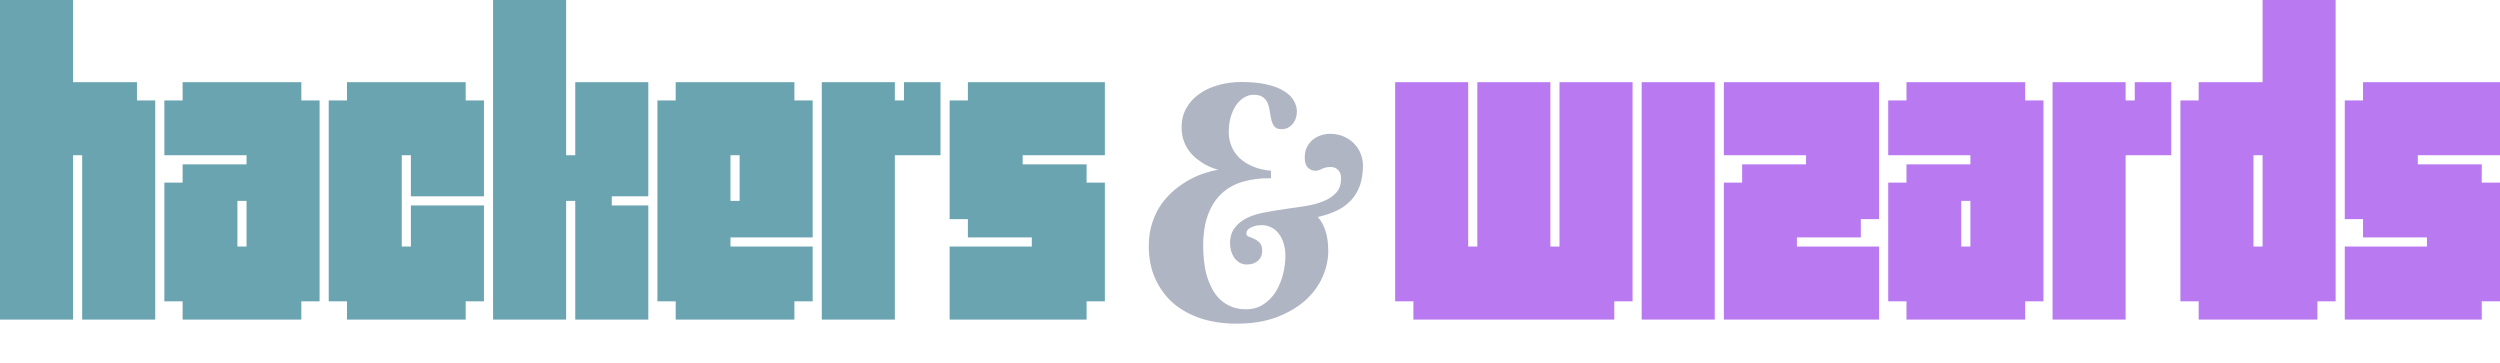
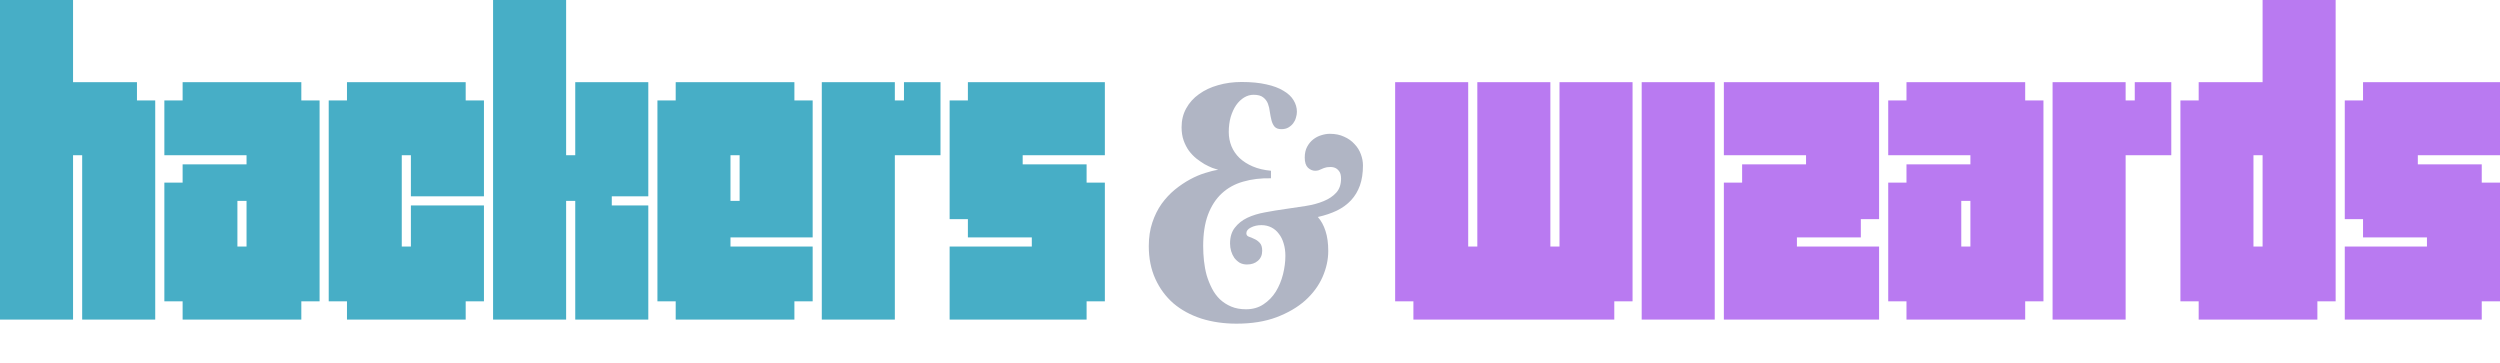
<svg xmlns="http://www.w3.org/2000/svg" viewBox="96 96 6571 952" width="6571" height="952" role="img" aria-label="hackers&amp;wizards">
-   <g fill="#6AA4B0">
+   <g fill="#47AEC6">
    <path d="M288 312H456V360H504V936H312V504H288V936H96V96H288V312Z" />
    <path fill-rule="evenodd" d="M888 360H936V888H888V936H576V888H528V576H576V528H744V504H528V360H576V312H888V360ZM720 744H744V624H720V744Z" />
    <path d="M1320 360H1368V612H1176V504H1152V744H1176V636H1368V888H1320V936H1008V888H960V360H1008V312H1320V360Z" />
    <path d="M1584 504H1608V312H1800V612H1704V636H1800V936H1608V624H1584V936H1392V96H1584V504Z" />
    <path fill-rule="evenodd" d="M2184 360H2232V720H2016V744H2232V888H2184V936H1872V888H1824V360H1872V312H2184V360ZM2016 624H2040V504H2016V624Z" />
    <path d="M2448 360H2472V312H2568V504H2448V936H2256V312H2448V360Z" />
    <path d="M3000 504H2784V528H2952V576H3000V888H2952V936H2592V744H2808V720H2640V672H2592V360H2640V312H3000V504Z" />
  </g>
  <g transform="translate(2803 -672)">
    <g fill="#B0B5C4" transform="translate(-29 0)">
      <path d="M662.667 1236.57C636.041 1236.01 611.657 1238.96 589.516 1245.4C567.654 1251.57 548.876 1261.94 533.181 1276.51C517.766 1290.81 505.714 1309.44 497.025 1332.43C488.617 1355.13 484.413 1382.6 484.413 1414.83C484.413 1427.44 485.114 1440.33 486.515 1453.51C487.917 1466.68 490.299 1479.43 493.662 1491.76C497.306 1503.81 501.93 1515.31 507.536 1526.24C513.141 1537.17 520.148 1546.7 528.556 1554.82C536.964 1562.67 546.774 1568.98 557.985 1573.74C569.196 1578.51 582.229 1580.89 597.083 1580.89C614.74 1580.89 630.015 1576.55 642.908 1567.86C656.081 1559.17 666.871 1548.1 675.279 1534.64C683.688 1520.91 689.994 1505.78 694.198 1489.24C698.402 1472.42 700.504 1456.17 700.504 1440.47C700.504 1428.42 698.962 1417.49 695.879 1407.68C693.077 1397.87 688.873 1389.46 683.267 1382.46C677.942 1375.17 671.355 1369.56 663.508 1365.64C655.66 1361.72 646.972 1359.75 637.442 1359.75C627.072 1359.75 617.823 1361.86 609.695 1366.06C601.848 1369.98 597.924 1375.03 597.924 1381.19C597.924 1385.4 600.026 1388.34 604.23 1390.02C608.714 1391.42 613.479 1393.39 618.524 1395.91C623.849 1398.15 628.614 1401.51 632.818 1406C637.302 1410.48 639.544 1417.49 639.544 1427.02C639.544 1438.23 635.761 1447.06 628.193 1453.51C620.906 1459.95 611.377 1463.17 599.605 1463.17C592.318 1463.17 585.872 1461.63 580.267 1458.55C574.941 1455.19 570.317 1450.98 566.393 1445.94C562.75 1440.61 559.947 1434.73 557.985 1428.28C556.023 1421.55 555.042 1414.83 555.042 1408.1C555.042 1391 559.246 1377.13 567.654 1366.48C576.062 1355.55 586.993 1346.86 600.446 1340.42C614.18 1333.97 629.735 1329.2 647.112 1326.12C664.769 1322.76 682.707 1319.81 700.924 1317.29C719.142 1314.77 736.939 1312.11 754.316 1309.3C771.974 1306.5 787.529 1302.3 800.982 1296.69C814.715 1291.09 825.786 1283.66 834.194 1274.41C842.603 1265.16 846.807 1252.83 846.807 1237.41C846.807 1228.73 845.125 1222.28 841.762 1218.08C838.679 1213.87 835.175 1210.93 831.251 1209.25C826.487 1207.29 821.302 1206.58 815.696 1207.15C811.492 1207.15 807.849 1207.71 804.766 1208.83C801.683 1209.67 798.74 1210.79 795.937 1212.19C793.415 1213.31 790.752 1214.43 787.949 1215.55C785.146 1216.39 782.063 1216.81 778.7 1216.81C771.974 1216.81 765.667 1214.15 759.782 1208.83C754.176 1203.22 751.374 1194.39 751.374 1182.34C751.374 1171.13 753.476 1161.6 757.68 1153.75C761.884 1145.91 767.209 1139.46 773.655 1134.41C780.102 1129.37 787.108 1125.73 794.676 1123.48C802.523 1120.96 810.091 1119.7 817.378 1119.7C831.672 1119.7 844.144 1122.22 854.794 1127.27C865.725 1132.03 874.834 1138.48 882.121 1146.61C889.688 1154.45 895.294 1163.42 898.938 1173.51C902.581 1183.32 904.403 1193.13 904.403 1202.94C904.403 1222.84 901.74 1240.36 896.415 1255.49C891.09 1270.35 883.382 1283.24 873.292 1294.17C863.203 1305.1 850.73 1314.21 835.876 1321.5C821.302 1328.5 804.625 1334.11 785.847 1338.31C794.536 1348.12 801.262 1360.45 806.027 1375.31C810.792 1389.88 813.174 1407.4 813.174 1427.86C813.174 1450.56 808.129 1473.4 798.039 1496.39C787.949 1519.09 772.814 1539.55 752.635 1557.77C732.455 1575.7 707.23 1590.42 676.961 1601.91C646.972 1613.12 612.078 1618.73 572.279 1618.73C538.646 1618.73 507.676 1614.24 479.368 1605.27C451.061 1596.02 426.677 1582.71 406.217 1565.33C386.037 1547.68 370.202 1526.24 358.71 1501.01C347.219 1475.79 341.474 1447.06 341.474 1414.83C341.474 1392.13 344.557 1371.53 350.723 1353.03C356.889 1334.53 365.017 1318.13 375.106 1303.84C385.477 1289.55 397.108 1277.07 410 1266.42C423.173 1255.77 436.486 1246.8 449.939 1239.52C463.393 1232.23 476.565 1226.62 489.458 1222.7C502.351 1218.5 513.842 1215.69 523.932 1214.29C520.008 1213.17 514.823 1211.49 508.376 1209.25C502.21 1206.72 495.484 1203.5 488.197 1199.58C481.19 1195.37 474.043 1190.47 466.756 1184.86C459.469 1178.98 452.882 1172.11 446.997 1164.26C441.391 1156.42 436.767 1147.45 433.123 1137.36C429.479 1126.99 427.658 1115.36 427.658 1102.46C427.658 1083.96 431.722 1067.43 439.85 1052.85C447.978 1038 459.188 1025.53 473.482 1015.44C487.776 1005.07 504.453 997.22 523.511 991.895C542.85 986.29 563.45 983.487 585.312 983.487C610.536 983.487 632.257 985.589 650.475 989.793C668.693 993.717 683.688 999.322 695.459 1006.61C707.511 1013.62 716.339 1021.88 721.945 1031.41C727.831 1040.94 730.773 1051.03 730.773 1061.68C730.773 1066.73 729.933 1071.91 728.251 1077.24C726.85 1082.56 724.467 1087.47 721.104 1091.95C717.741 1096.44 713.396 1100.22 708.071 1103.3C703.026 1106.11 697 1107.51 689.994 1107.51C681.866 1107.51 675.84 1105.27 671.916 1100.78C668.272 1096.3 665.61 1090.69 663.928 1083.96C662.247 1077.24 660.845 1070.09 659.724 1062.52C658.883 1054.68 657.202 1047.39 654.679 1040.66C652.157 1033.94 647.953 1028.33 642.067 1023.85C636.461 1019.36 628.053 1017.12 616.842 1017.12C608.154 1017.12 599.886 1019.5 592.038 1024.27C584.19 1029.03 577.184 1035.76 571.018 1044.45C565.132 1053.13 560.367 1063.5 556.724 1075.56C553.36 1087.61 551.679 1100.78 551.679 1115.08C551.679 1128.25 554.061 1140.72 558.826 1152.49C563.59 1163.98 570.597 1174.21 579.846 1183.18C589.375 1192.15 601.007 1199.58 614.74 1205.46C628.474 1211.35 644.449 1215.13 662.667 1216.81V1236.57Z" />
    </g>
    <g fill="#B97AF1">
      <path d="M1152 1416H1176V984H1368V1416H1392V984H1584V1560H1536V1608H1008V1560H960V984H1152V1416Z" />
      <path d="M1800 1608H1608V984H1800V1608Z" />
      <path d="M2232 1344H2184V1392H2016V1416H2232V1608H1824V1248H1872V1200H2040V1176H1824V984H2232V1344Z" />
      <path fill-rule="evenodd" d="M2616 1032H2664V1560H2616V1608H2304V1560H2256V1248H2304V1200H2472V1176H2256V1032H2304V984H2616V1032ZM2448 1416H2472V1296H2448V1416Z" />
      <path d="M2880 1032H2904V984H3000V1176H2880V1608H2688V984H2880V1032Z" />
      <path fill-rule="evenodd" d="M3432 1560H3384V1608H3072V1560H3024V1032H3072V984H3240V768H3432V1560ZM3216 1416H3240V1176H3216V1416Z" />
      <path d="M3864 1176H3648V1200H3816V1248H3864V1560H3816V1608H3456V1416H3672V1392H3504V1344H3456V1032H3504V984H3864V1176Z" />
    </g>
  </g>
</svg>
